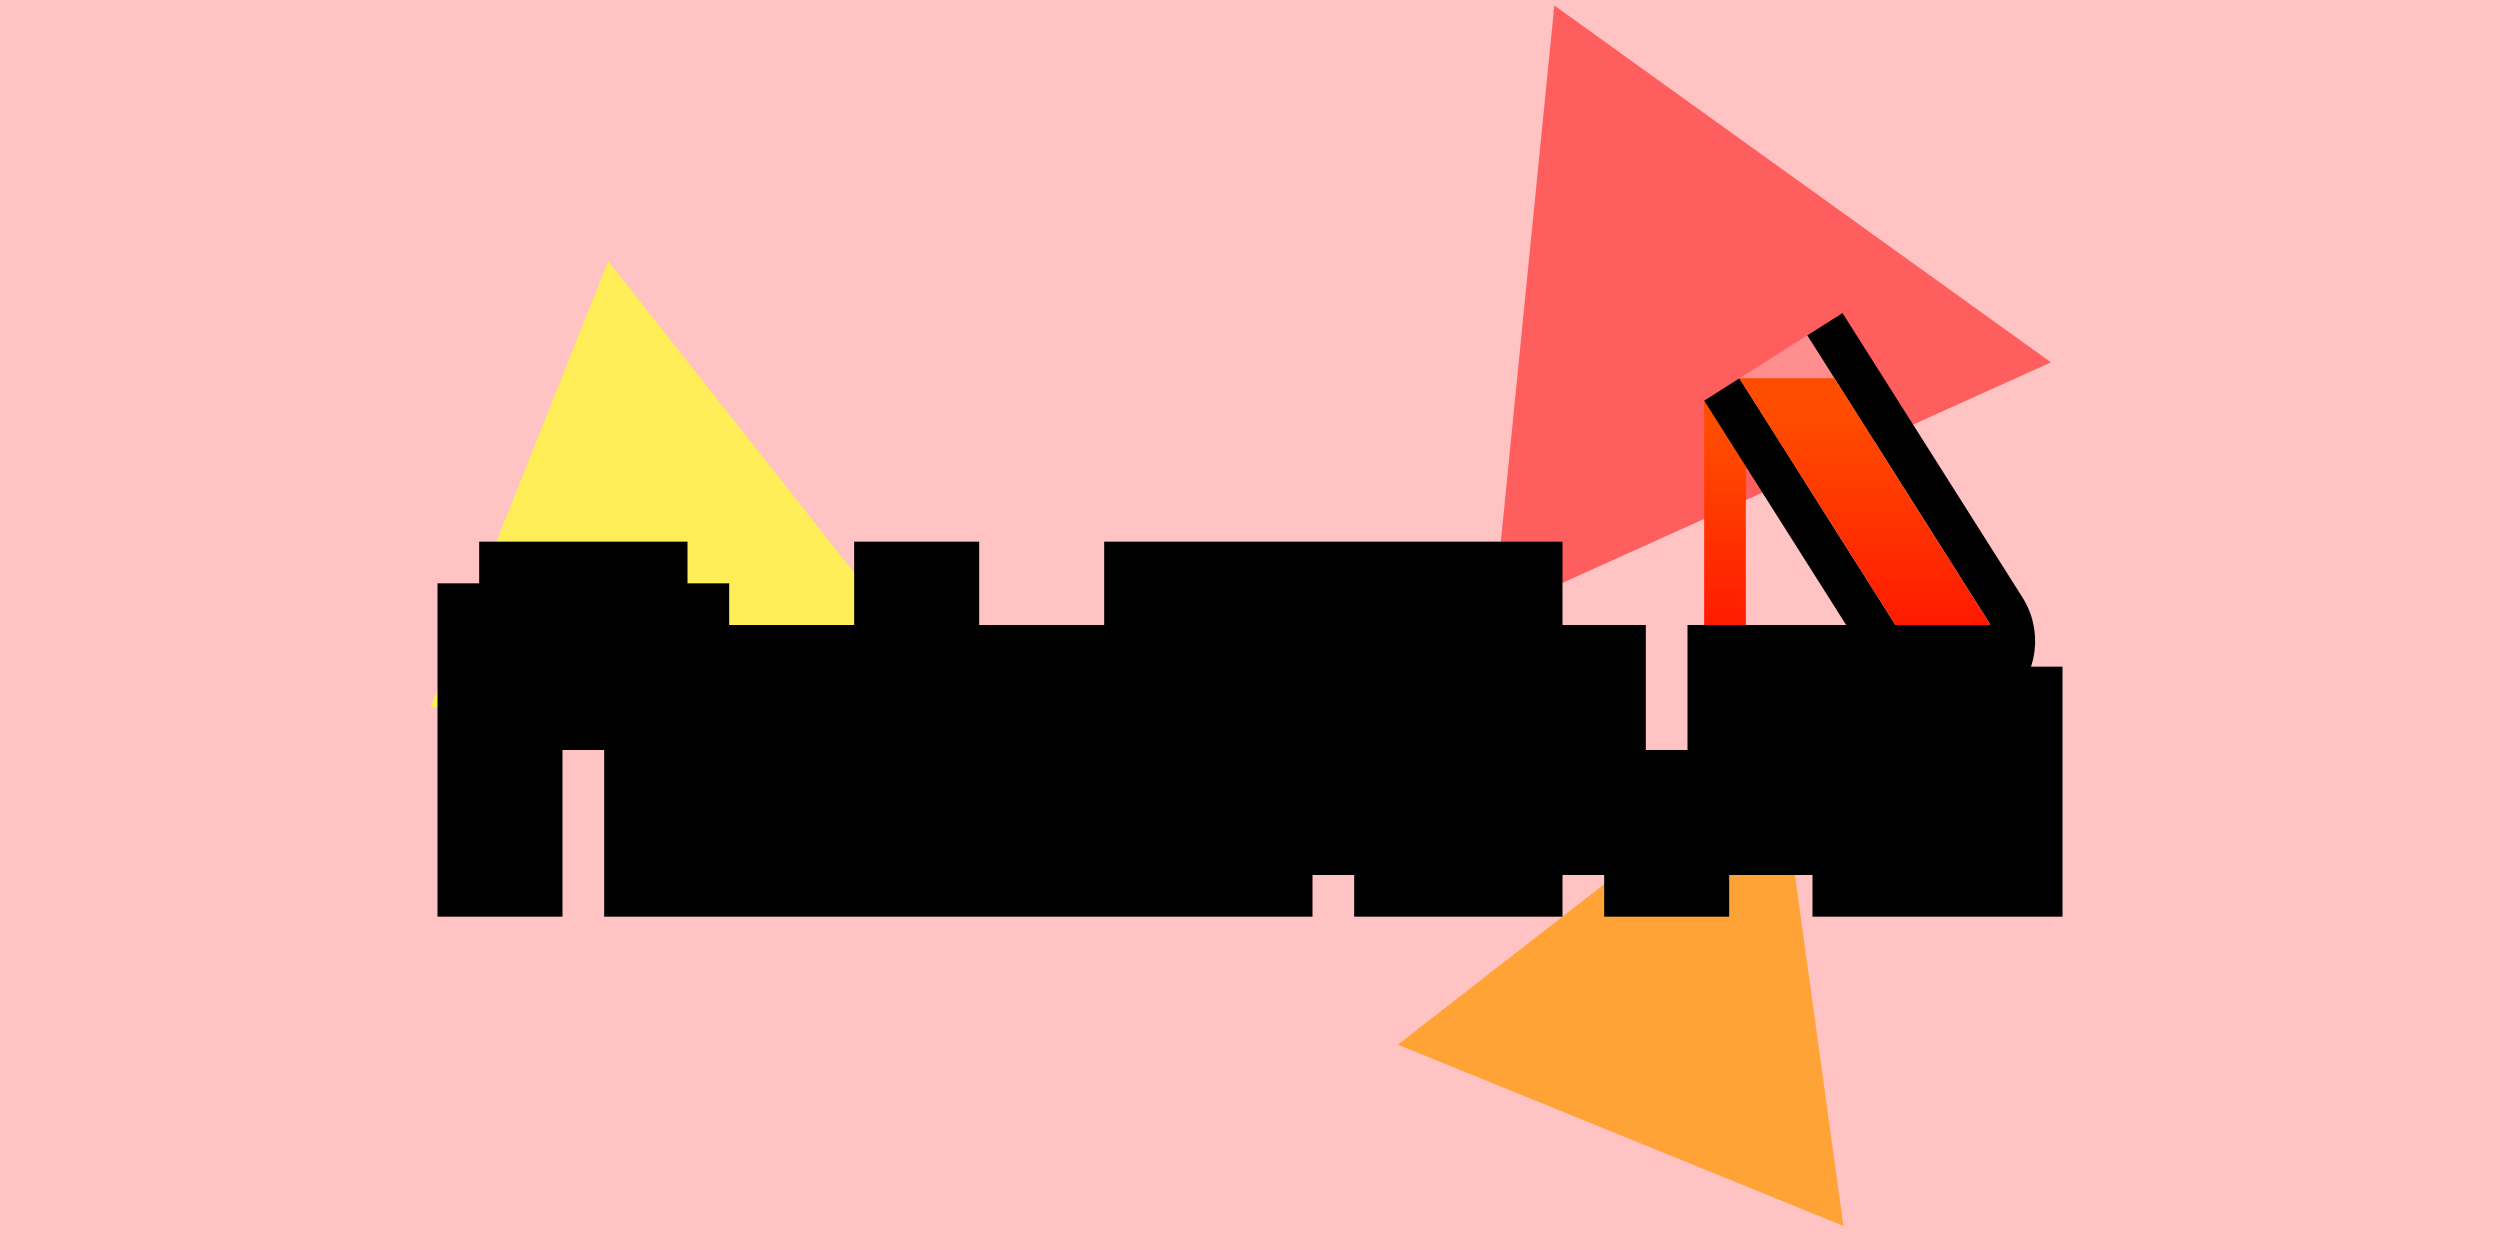
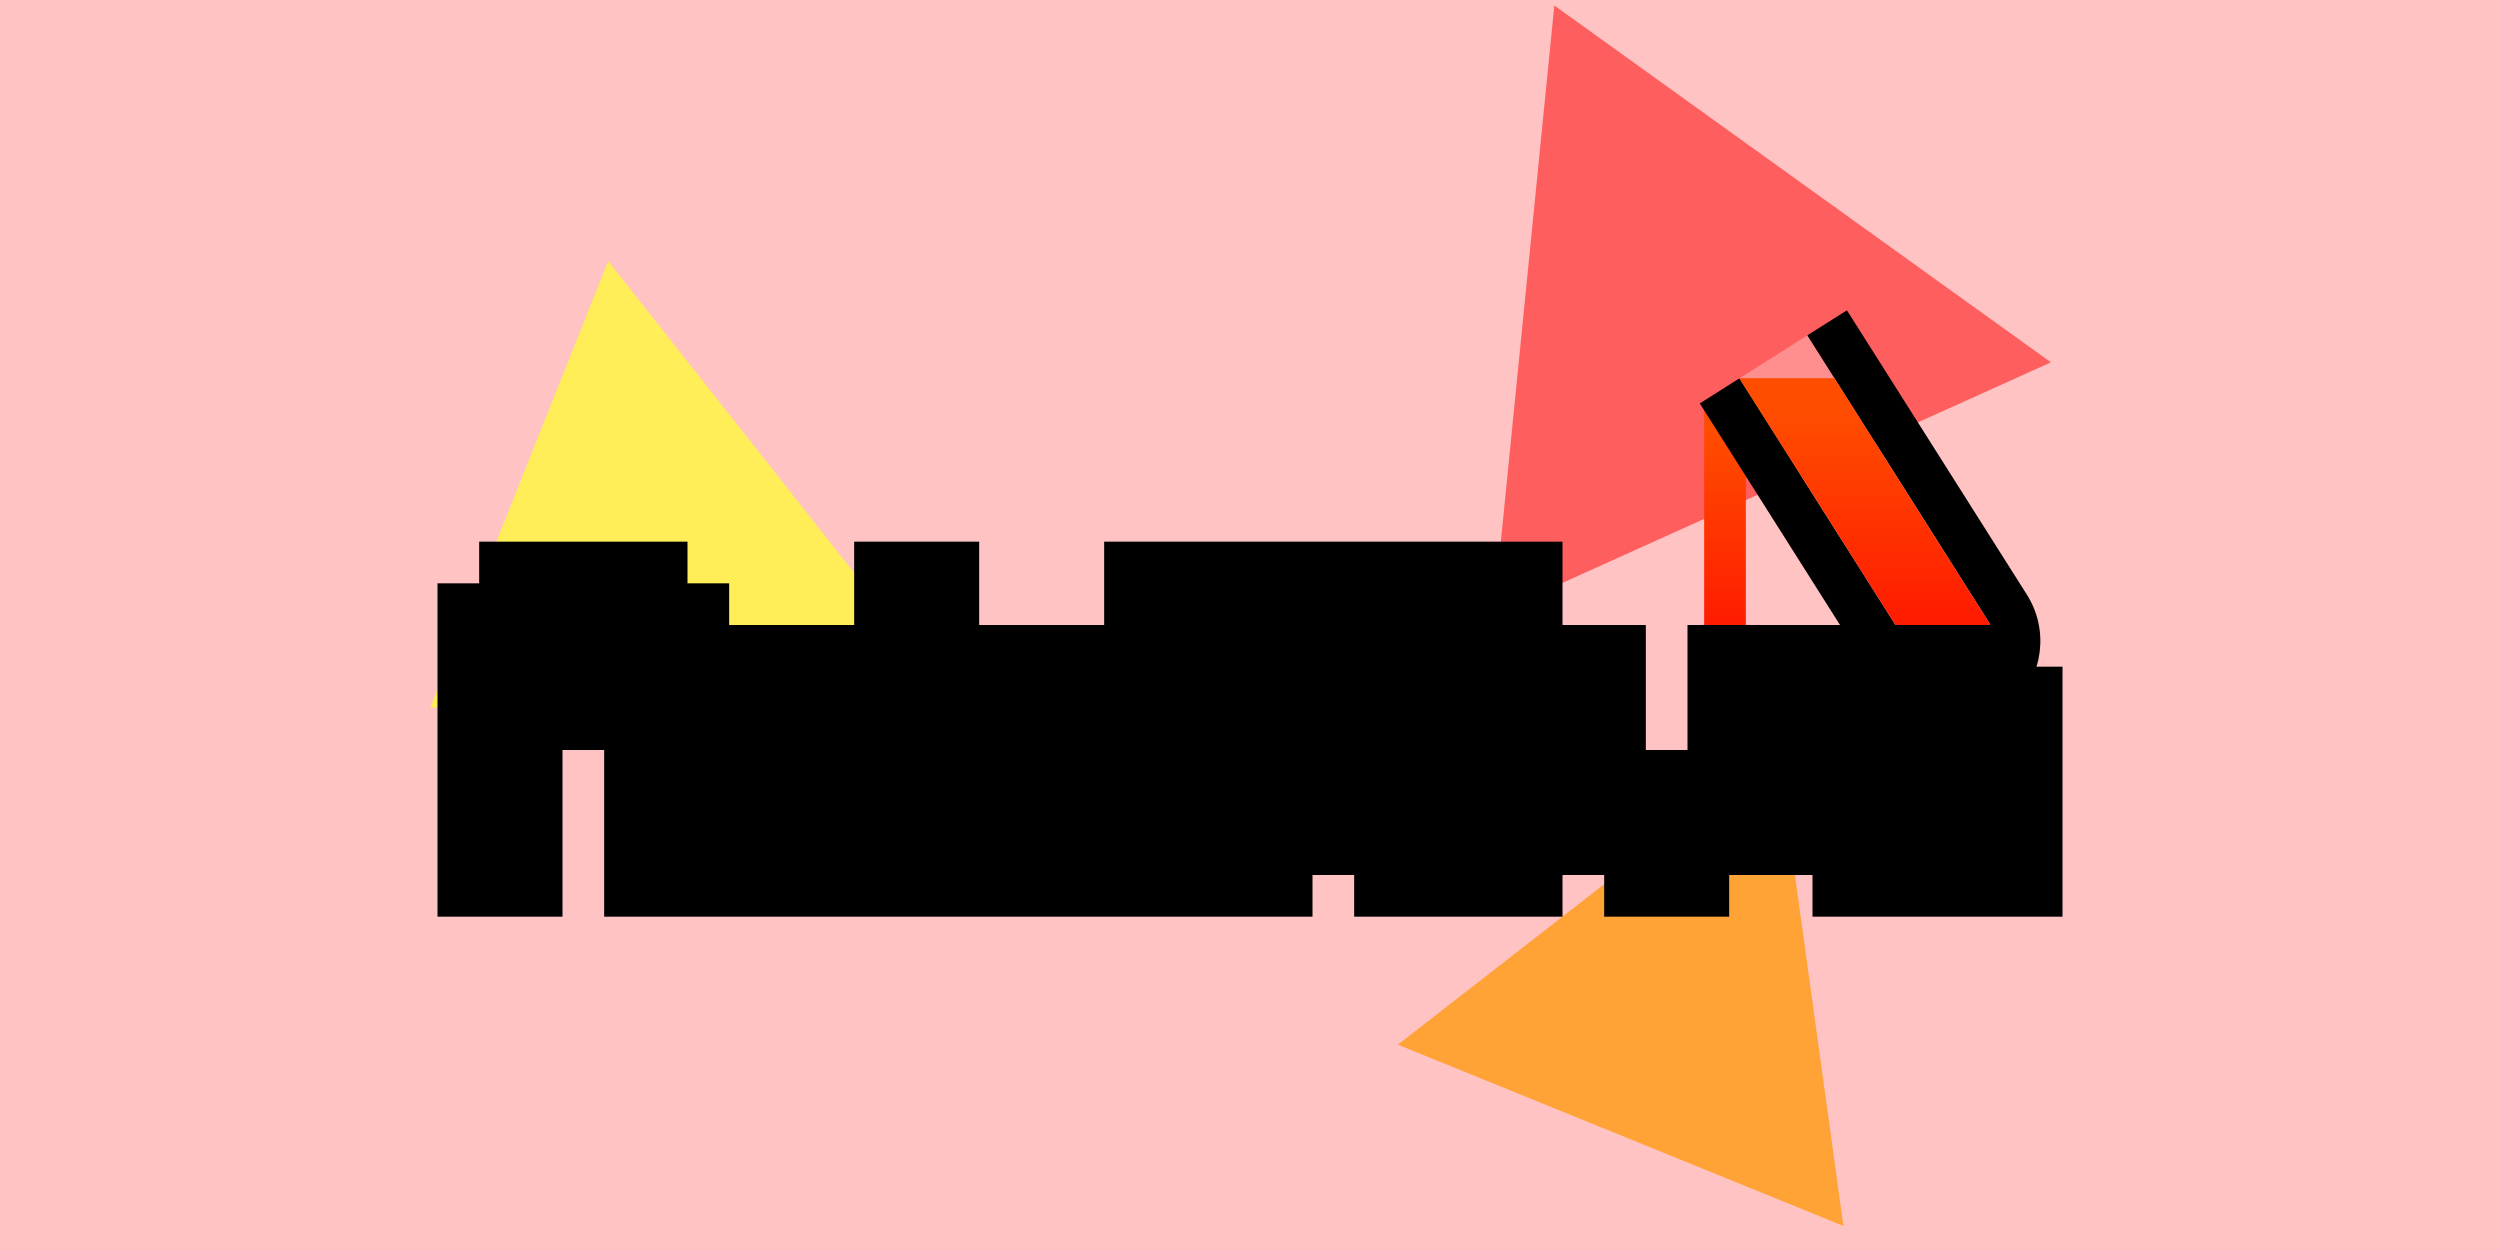
<svg xmlns="http://www.w3.org/2000/svg" width="60" height="30" viewBox="0 0 60 30" fill="none">
  <g clip-path="url(#clip0_1_4)">
    <rect width="60" height="30" fill="#FFC3C3" />
    <path d="M37.304 0.132L49.222 8.696L35.847 14.735L37.304 0.132Z" fill="#FF5E5E" />
    <path d="M42.662 17.985L44.242 29.422L33.548 25.072L42.662 17.985Z" fill="#FFA337" />
    <path d="M14.596 6.266L21.749 15.329L10.325 16.992L14.596 6.266Z" fill="#FFEE57" />
    <g clip-path="url(#clip1_1_4)">
      <rect x="40.9" y="9.61" width="1" height="8" fill="url(#paint0_linear_1_4)" />
      <mask id="mask0_1_4" style="mask-type:alpha" maskUnits="userSpaceOnUse" x="37" y="4" width="18" height="18">
        <rect x="37.363" y="11.854" width="13.248" height="11.8" transform="rotate(-32.3303 37.3629 11.8538)" fill="#D9D9D9" />
      </mask>
      <g mask="url(#mask0_1_4)">
-         <rect x="40.417" y="7.916" width="2.929" height="11.234" rx="1.464" transform="rotate(-32.3276 40.4171 7.91621)" fill="white" fill-opacity="0.3" stroke="black" />
+         <rect x="40.331" y="7.897" width="3.054" height="11.359" rx="1.527" transform="rotate(-32.3276 40.3308 7.89682)" fill="white" fill-opacity="0.3" stroke="black" stroke-width="1.125" />
      </g>
      <mask id="mask1_1_4" style="mask-type:alpha" maskUnits="userSpaceOnUse" x="41" y="7" width="7" height="10">
        <rect x="41.029" y="7.949" width="1.929" height="10.38" rx="0.964" transform="rotate(-32.3276 41.0293 7.94859)" fill="white" />
      </mask>
      <g mask="url(#mask1_1_4)">
        <rect x="40.147" y="9.077" width="11.822" height="8.598" fill="url(#paint1_linear_1_4)" />
      </g>
      <path d="M11.5 21V15H12.5V16H15.5V15H16.5V21H15.5V17H12.5V21H11.5ZM12.5 15V14H15.5V15H12.5ZM17.5 20V17H18.5V20H17.5ZM18.5 17V16H20.5V17H18.5ZM18.5 21V20H21.5V18H20.5V17H21.5V14H22.5V21H18.5ZM23.5 20V17H24.5V20H23.5ZM24.5 17V16H26.5V17H24.5ZM24.5 21V20H27.5V18H26.5V17H27.5V14H28.5V21H24.5ZM29.5 21V16H30.5V21H29.5ZM29.5 15V14H30.5V15H29.5ZM33.5 21V20H34.5V21H33.5ZM32.5 20V16H31.5V15H32.5V14H33.5V15H34.5V16H33.5V20H32.5ZM35.5 21V16H36.5V21H35.5ZM35.5 15V14H36.5V15H35.5ZM39.5 21V20H40.5V21H39.5ZM38.5 20V19H39.5V20H38.5ZM40.5 20V19H41.5V20H40.5ZM37.5 19V16H38.5V19H37.5ZM41.5 19V16H42.5V19H41.5ZM44.5 21V20H48.5V21H44.5ZM43.5 20V17H44.5V18H47.5V17H48.5V19H44.5V20H43.5ZM44.5 17V16H47.5V17H44.5Z" fill="url(#paint2_linear_1_4)" />
      <path d="M11.5 21H10.5V22H11.5V21ZM11.5 15V14H10.5V15H11.5ZM12.5 15H13.5V14H12.5V15ZM12.5 16H11.5V17H12.5V16ZM15.5 16V17H16.5V16H15.5ZM15.5 15V14H14.5V15H15.5ZM16.5 15H17.5V14H16.5V15ZM16.5 21V22H17.5V21H16.5ZM15.5 21H14.5V22H15.5V21ZM15.5 17H16.5V16H15.5V17ZM12.5 17V16H11.5V17H12.5ZM12.5 21V22H13.5V21H12.5ZM12.5 15H11.5V16H12.5V15ZM12.5 14V13H11.5V14H12.5ZM15.5 14H16.5V13H15.5V14ZM15.5 15V16H16.5V15H15.5ZM12.5 21V15H10.5V21H12.5ZM11.5 16H12.5V14H11.5V16ZM11.5 15V16H13.5V15H11.5ZM12.5 17H15.5V15H12.5V17ZM16.5 16V15H14.5V16H16.5ZM15.5 16H16.5V14H15.5V16ZM15.5 15V21H17.5V15H15.5ZM16.5 20H15.5V22H16.5V20ZM16.5 21V17H14.5V21H16.5ZM15.5 16H12.5V18H15.5V16ZM11.5 17V21H13.5V17H11.5ZM12.5 20H11.5V22H12.5V20ZM13.5 15V14H11.5V15H13.5ZM12.5 15H15.5V13H12.5V15ZM14.5 14V15H16.5V14H14.5ZM15.5 14H12.5V16H15.5V14ZM17.5 20H16.5V21H17.5V20ZM17.5 17V16H16.5V17H17.5ZM18.5 17H19.5V16H18.5V17ZM18.5 20V21H19.5V20H18.5ZM18.5 17H17.5V18H18.5V17ZM18.5 16V15H17.5V16H18.5ZM20.5 16H21.5V15H20.5V16ZM20.5 17V18H21.5V17H20.5ZM18.5 21H17.5V22H18.5V21ZM18.5 20V19H17.5V20H18.5ZM21.5 20V21H22.5V20H21.5ZM21.5 18H22.5V17H21.5V18ZM20.5 18H19.5V19H20.5V18ZM20.5 17V16H19.5V17H20.5ZM21.5 17V18H22.5V17H21.5ZM21.5 14V13H20.5V14H21.5ZM22.5 14H23.5V13H22.5V14ZM22.5 21V22H23.5V21H22.5ZM18.5 20V17H16.5V20H18.5ZM17.5 18H18.5V16H17.5V18ZM17.5 17V20H19.5V17H17.5ZM18.5 19H17.5V21H18.5V19ZM19.5 17V16H17.5V17H19.5ZM18.5 17H20.5V15H18.5V17ZM19.5 16V17H21.5V16H19.5ZM20.5 16H18.5V18H20.5V16ZM19.5 21V20H17.5V21H19.5ZM18.5 21H21.5V19H18.5V21ZM22.5 20V18H20.5V20H22.5ZM21.5 17H20.5V19H21.5V17ZM21.5 18V17H19.5V18H21.5ZM20.5 18H21.5V16H20.5V18ZM22.5 17V14H20.5V17H22.5ZM21.5 15H22.5V13H21.5V15ZM21.5 14V21H23.5V14H21.5ZM22.5 20H18.5V22H22.5V20ZM23.5 20H22.5V21H23.5V20ZM23.5 17V16H22.5V17H23.5ZM24.5 17H25.5V16H24.5V17ZM24.5 20V21H25.5V20H24.5ZM24.5 17H23.5V18H24.5V17ZM24.5 16V15H23.5V16H24.5ZM26.5 16H27.5V15H26.5V16ZM26.5 17V18H27.5V17H26.5ZM24.5 21H23.5V22H24.5V21ZM24.5 20V19H23.5V20H24.5ZM27.5 20V21H28.5V20H27.5ZM27.5 18H28.5V17H27.5V18ZM26.5 18H25.5V19H26.5V18ZM26.5 17V16H25.5V17H26.5ZM27.5 17V18H28.5V17H27.5ZM27.5 14V13H26.5V14H27.5ZM28.5 14H29.5V13H28.5V14ZM28.5 21V22H29.5V21H28.5ZM24.5 20V17H22.5V20H24.5ZM23.5 18H24.5V16H23.5V18ZM23.5 17V20H25.5V17H23.5ZM24.5 19H23.5V21H24.5V19ZM25.5 17V16H23.5V17H25.5ZM24.5 17H26.5V15H24.5V17ZM25.5 16V17H27.5V16H25.5ZM26.5 16H24.5V18H26.5V16ZM25.5 21V20H23.5V21H25.5ZM24.5 21H27.5V19H24.5V21ZM28.5 20V18H26.5V20H28.5ZM27.5 17H26.5V19H27.5V17ZM27.5 18V17H25.5V18H27.5ZM26.5 18H27.5V16H26.5V18ZM28.5 17V14H26.5V17H28.5ZM27.5 15H28.5V13H27.5V15ZM27.5 14V21H29.5V14H27.5ZM28.5 20H24.5V22H28.5V20ZM29.5 21H28.5V22H29.5V21ZM29.5 16V15H28.5V16H29.5ZM30.5 16H31.5V15H30.5V16ZM30.5 21V22H31.5V21H30.5ZM29.5 15H28.5V16H29.5V15ZM29.5 14V13H28.5V14H29.5ZM30.5 14H31.5V13H30.5V14ZM30.5 15V16H31.5V15H30.5ZM30.5 21V16H28.5V21H30.5ZM29.5 17H30.5V15H29.5V17ZM29.5 16V21H31.5V16H29.5ZM30.5 20H29.5V22H30.5V20ZM30.5 15V14H28.5V15H30.5ZM29.5 15H30.5V13H29.5V15ZM29.5 14V15H31.5V14H29.5ZM30.5 14H29.5V16H30.5V14ZM33.5 21H32.5V22H33.5V21ZM33.5 20V19H32.5V20H33.5ZM34.5 20H35.5V19H34.5V20ZM34.5 21V22H35.5V21H34.5ZM32.5 20H31.5V21H32.5V20ZM32.5 16H33.5V15H32.5V16ZM31.5 16H30.5V17H31.5V16ZM31.5 15V14H30.5V15H31.5ZM32.5 15V16H33.5V15H32.5ZM32.5 14V13H31.5V14H32.5ZM33.5 14H34.5V13H33.5V14ZM33.5 15H32.5V16H33.5V15ZM34.5 15H35.5V14H34.5V15ZM34.5 16V17H35.5V16H34.5ZM33.5 16V15H32.5V16H33.5ZM33.5 20V21H34.5V20H33.5ZM34.5 21V20H32.5V21H34.5ZM33.5 21H34.5V19H33.5V21ZM33.5 20V21H35.5V20H33.5ZM34.5 20H33.5V22H34.5V20ZM33.5 20V16H31.5V20H33.5ZM32.5 15H31.5V17H32.5V15ZM32.5 16V15H30.5V16H32.5ZM31.5 16H32.5V14H31.5V16ZM33.5 15V14H31.5V15H33.5ZM32.5 15H33.5V13H32.5V15ZM32.5 14V15H34.5V14H32.5ZM33.5 16H34.5V14H33.5V16ZM33.5 15V16H35.5V15H33.5ZM34.5 15H33.5V17H34.5V15ZM32.5 16V20H34.5V16H32.5ZM33.5 19H32.5V21H33.5V19ZM35.5 21H34.5V22H35.5V21ZM35.5 16V15H34.5V16H35.5ZM36.5 16H37.5V15H36.5V16ZM36.5 21V22H37.5V21H36.5ZM35.5 15H34.5V16H35.5V15ZM35.5 14V13H34.5V14H35.5ZM36.5 14H37.5V13H36.5V14ZM36.5 15V16H37.5V15H36.5ZM36.5 21V16H34.5V21H36.5ZM35.5 17H36.5V15H35.5V17ZM35.5 16V21H37.5V16H35.5ZM36.5 20H35.5V22H36.5V20ZM36.5 15V14H34.5V15H36.5ZM35.5 15H36.5V13H35.5V15ZM35.5 14V15H37.5V14H35.5ZM36.5 14H35.5V16H36.5V14ZM39.5 21H38.5V22H39.5V21ZM39.5 20V19H38.5V20H39.5ZM40.5 20H41.5V19H40.5V20ZM40.5 21V22H41.5V21H40.5ZM38.5 20H37.5V21H38.5V20ZM38.5 19V18H37.5V19H38.5ZM39.5 19H40.5V18H39.5V19ZM39.5 20V21H40.5V20H39.5ZM40.5 20H39.5V21H40.5V20ZM40.5 19V18H39.5V19H40.5ZM41.5 19H42.5V18H41.5V19ZM41.5 20V21H42.5V20H41.5ZM37.5 19H36.5V20H37.5V19ZM37.5 16V15H36.5V16H37.5ZM38.5 16H39.5V15H38.5V16ZM38.5 19V20H39.5V19H38.5ZM41.5 19H40.5V20H41.5V19ZM41.5 16V15H40.5V16H41.5ZM42.5 16H43.5V15H42.5V16ZM42.5 19V20H43.5V19H42.5ZM40.5 21V20H38.5V21H40.5ZM39.5 21H40.5V19H39.5V21ZM39.5 20V21H41.5V20H39.5ZM40.5 20H39.5V22H40.5V20ZM39.5 20V19H37.5V20H39.5ZM38.5 20H39.5V18H38.5V20ZM38.5 19V20H40.5V19H38.5ZM39.5 19H38.5V21H39.5V19ZM41.5 20V19H39.5V20H41.5ZM40.5 20H41.5V18H40.5V20ZM40.5 19V20H42.5V19H40.5ZM41.5 19H40.5V21H41.5V19ZM38.5 19V16H36.5V19H38.5ZM37.5 17H38.5V15H37.5V17ZM37.5 16V19H39.5V16H37.5ZM38.5 18H37.5V20H38.5V18ZM42.5 19V16H40.5V19H42.5ZM41.5 17H42.5V15H41.5V17ZM41.5 16V19H43.5V16H41.5ZM42.5 18H41.5V20H42.5V18ZM44.5 21H43.5V22H44.5V21ZM44.5 20V19H43.5V20H44.5ZM48.5 20H49.5V19H48.5V20ZM48.5 21V22H49.5V21H48.5ZM43.5 20H42.5V21H43.5V20ZM43.5 17V16H42.5V17H43.5ZM44.5 17H45.5V16H44.5V17ZM44.5 18H43.5V19H44.5V18ZM47.5 18V19H48.5V18H47.5ZM47.5 17V16H46.5V17H47.5ZM48.5 17H49.5V16H48.5V17ZM48.5 19V20H49.5V19H48.5ZM44.5 19V18H43.5V19H44.5ZM44.5 20V21H45.5V20H44.5ZM44.5 17H43.5V18H44.5V17ZM44.5 16V15H43.5V16H44.5ZM47.5 16H48.5V15H47.5V16ZM47.5 17V18H48.5V17H47.5ZM45.5 21V20H43.5V21H45.5ZM44.5 21H48.5V19H44.5V21ZM47.5 20V21H49.5V20H47.5ZM48.5 20H44.5V22H48.5V20ZM44.5 20V17H42.5V20H44.5ZM43.5 18H44.5V16H43.5V18ZM43.5 17V18H45.5V17H43.5ZM44.5 19H47.5V17H44.5V19ZM48.5 18V17H46.5V18H48.5ZM47.5 18H48.5V16H47.5V18ZM47.5 17V19H49.5V17H47.5ZM48.5 18H44.5V20H48.5V18ZM43.5 19V20H45.5V19H43.5ZM44.5 19H43.5V21H44.5V19ZM45.5 17V16H43.5V17H45.5ZM44.5 17H47.5V15H44.5V17ZM46.5 16V17H48.5V16H46.5ZM47.5 16H44.5V18H47.5V16Z" fill="black" />
    </g>
  </g>
  <defs>
    <linearGradient id="paint0_linear_1_4" x1="41.4" y1="9.61" x2="41.4" y2="17.61" gradientUnits="userSpaceOnUse">
      <stop stop-color="#FF4D00" />
      <stop offset="0.089" stop-color="#FF4D00" />
      <stop offset="1" stop-color="#FF0000" />
    </linearGradient>
    <linearGradient id="paint1_linear_1_4" x1="46.058" y1="9.077" x2="46.058" y2="17.675" gradientUnits="userSpaceOnUse">
      <stop stop-color="#FF4D00" />
      <stop offset="0.089" stop-color="#FF4D00" />
      <stop offset="1" stop-color="#FF0000" />
    </linearGradient>
    <linearGradient id="paint2_linear_1_4" x1="30.5" y1="13" x2="30.5" y2="24" gradientUnits="userSpaceOnUse">
      <stop stop-color="#FF4D00" />
      <stop offset="1" stop-color="#FF0000" />
    </linearGradient>
    <clipPath id="clip0_1_4">
      <rect width="60" height="30" fill="white" />
    </clipPath>
    <clipPath id="clip1_1_4">
      <rect width="39" height="15" fill="white" transform="translate(10.5 7)" />
    </clipPath>
  </defs>
</svg>
